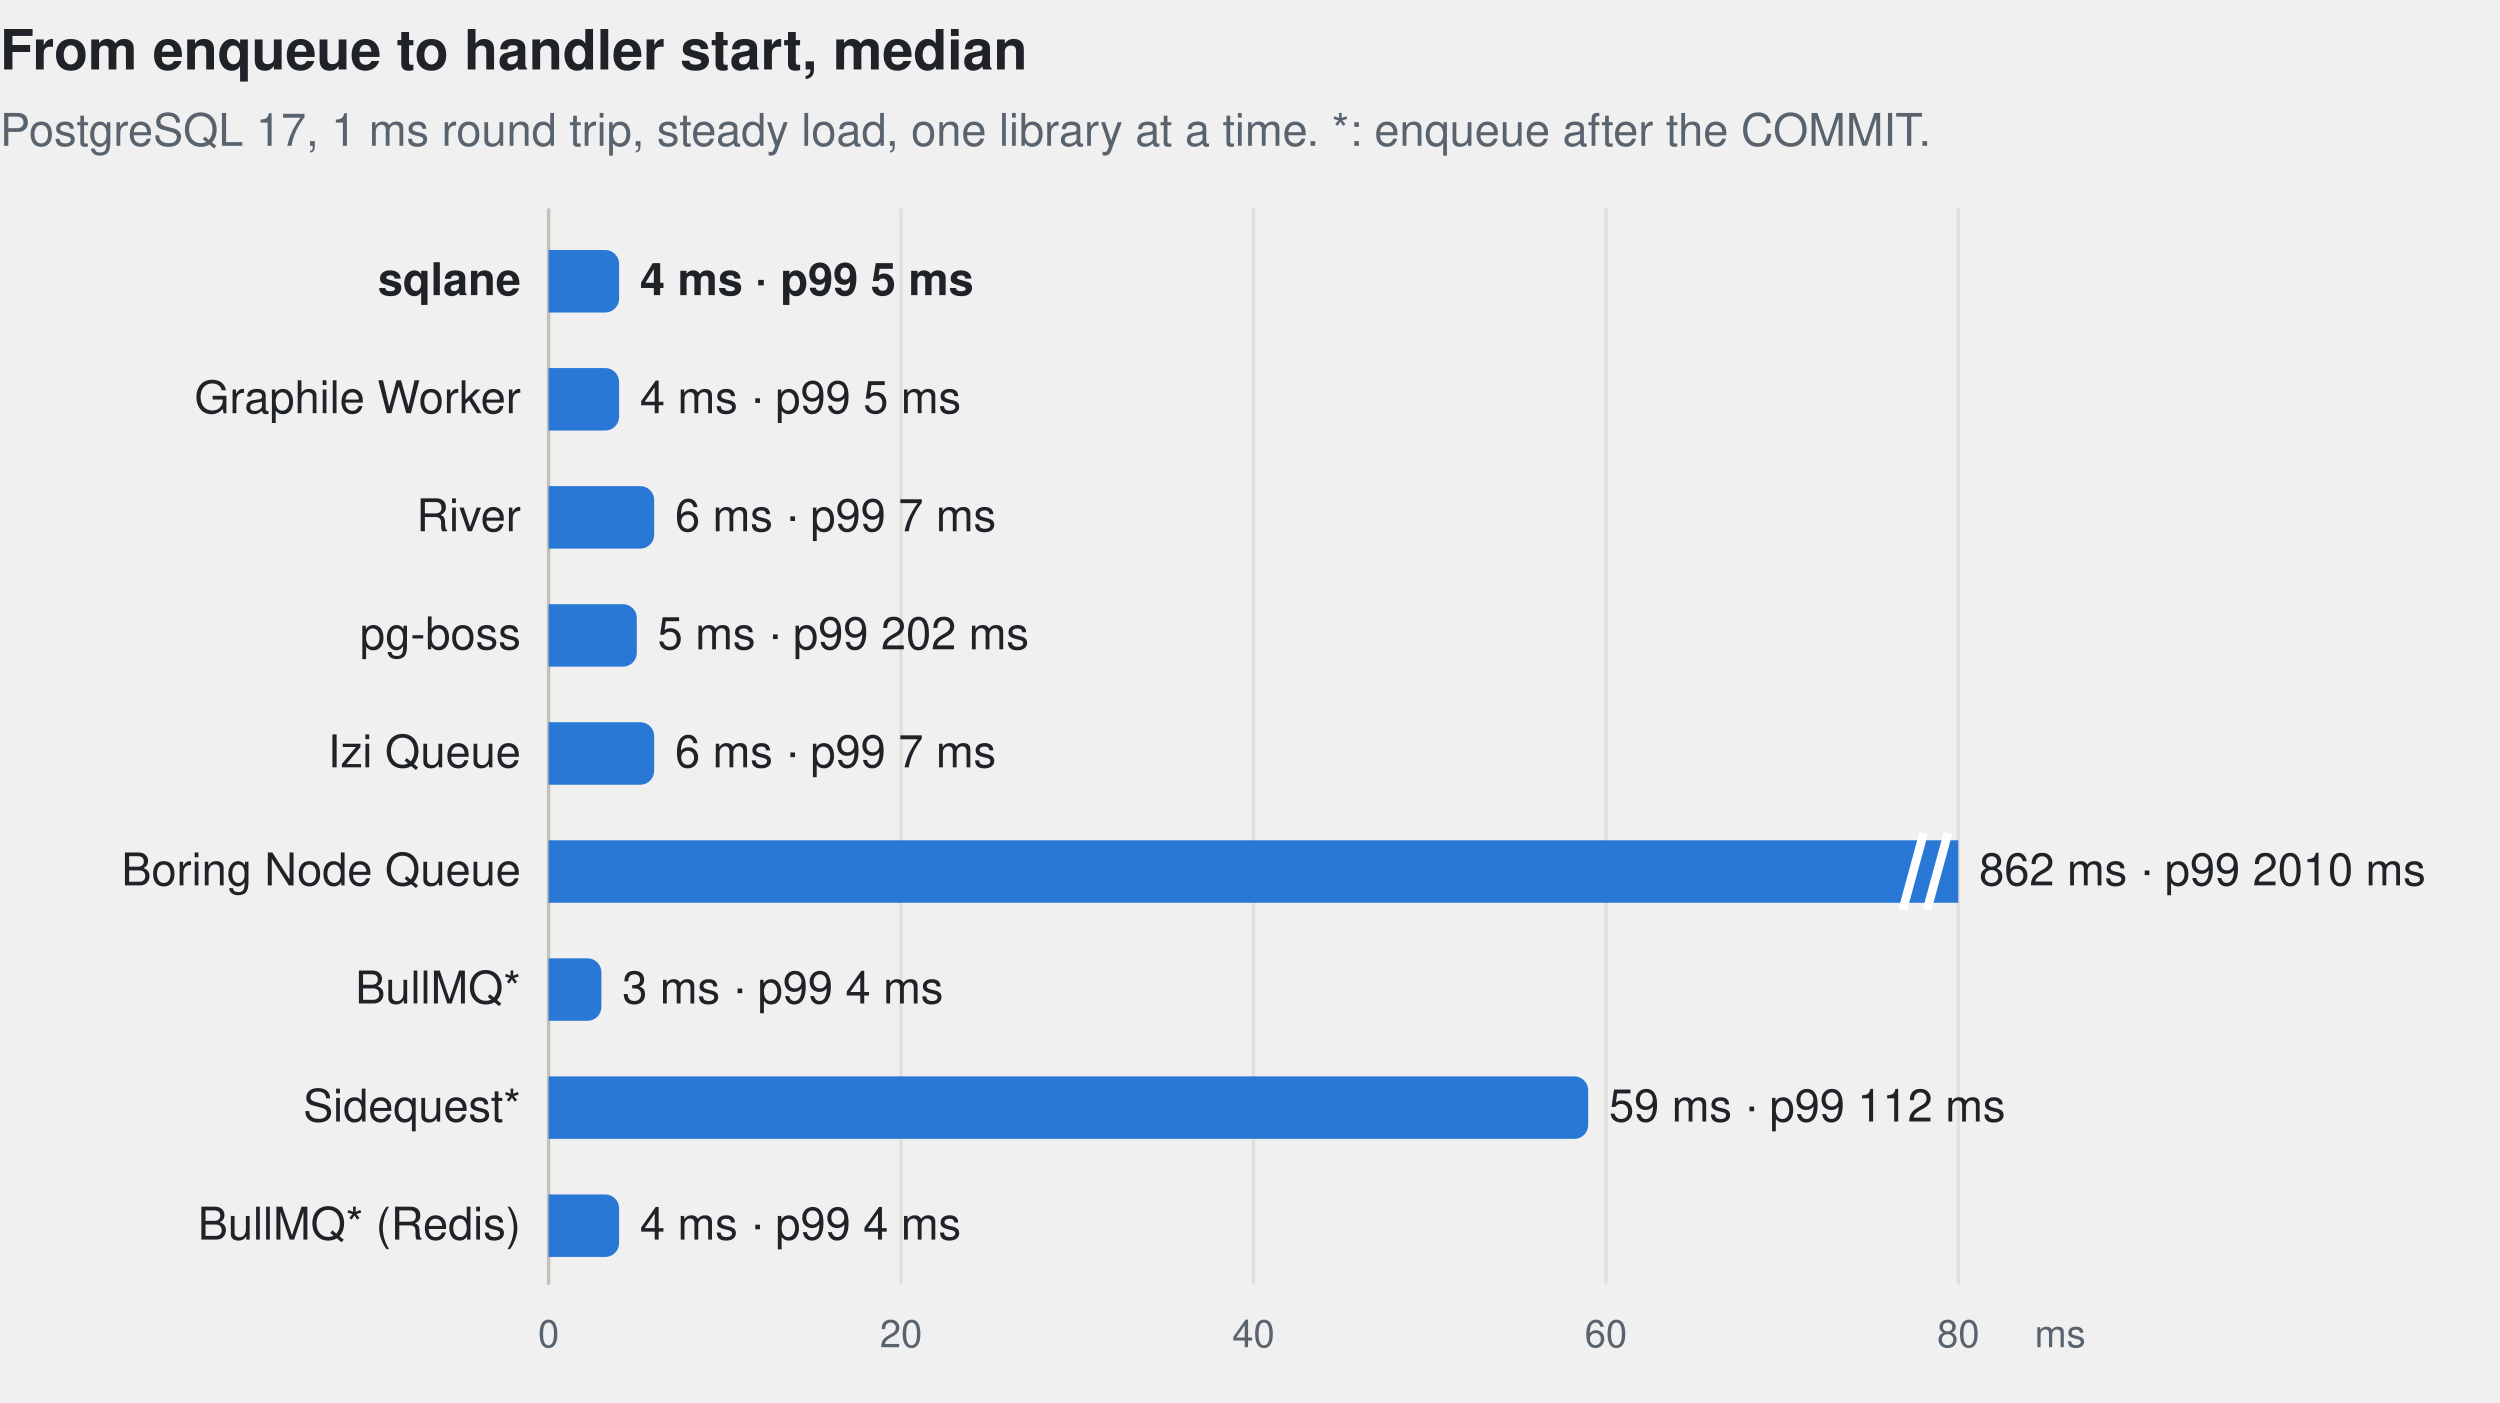
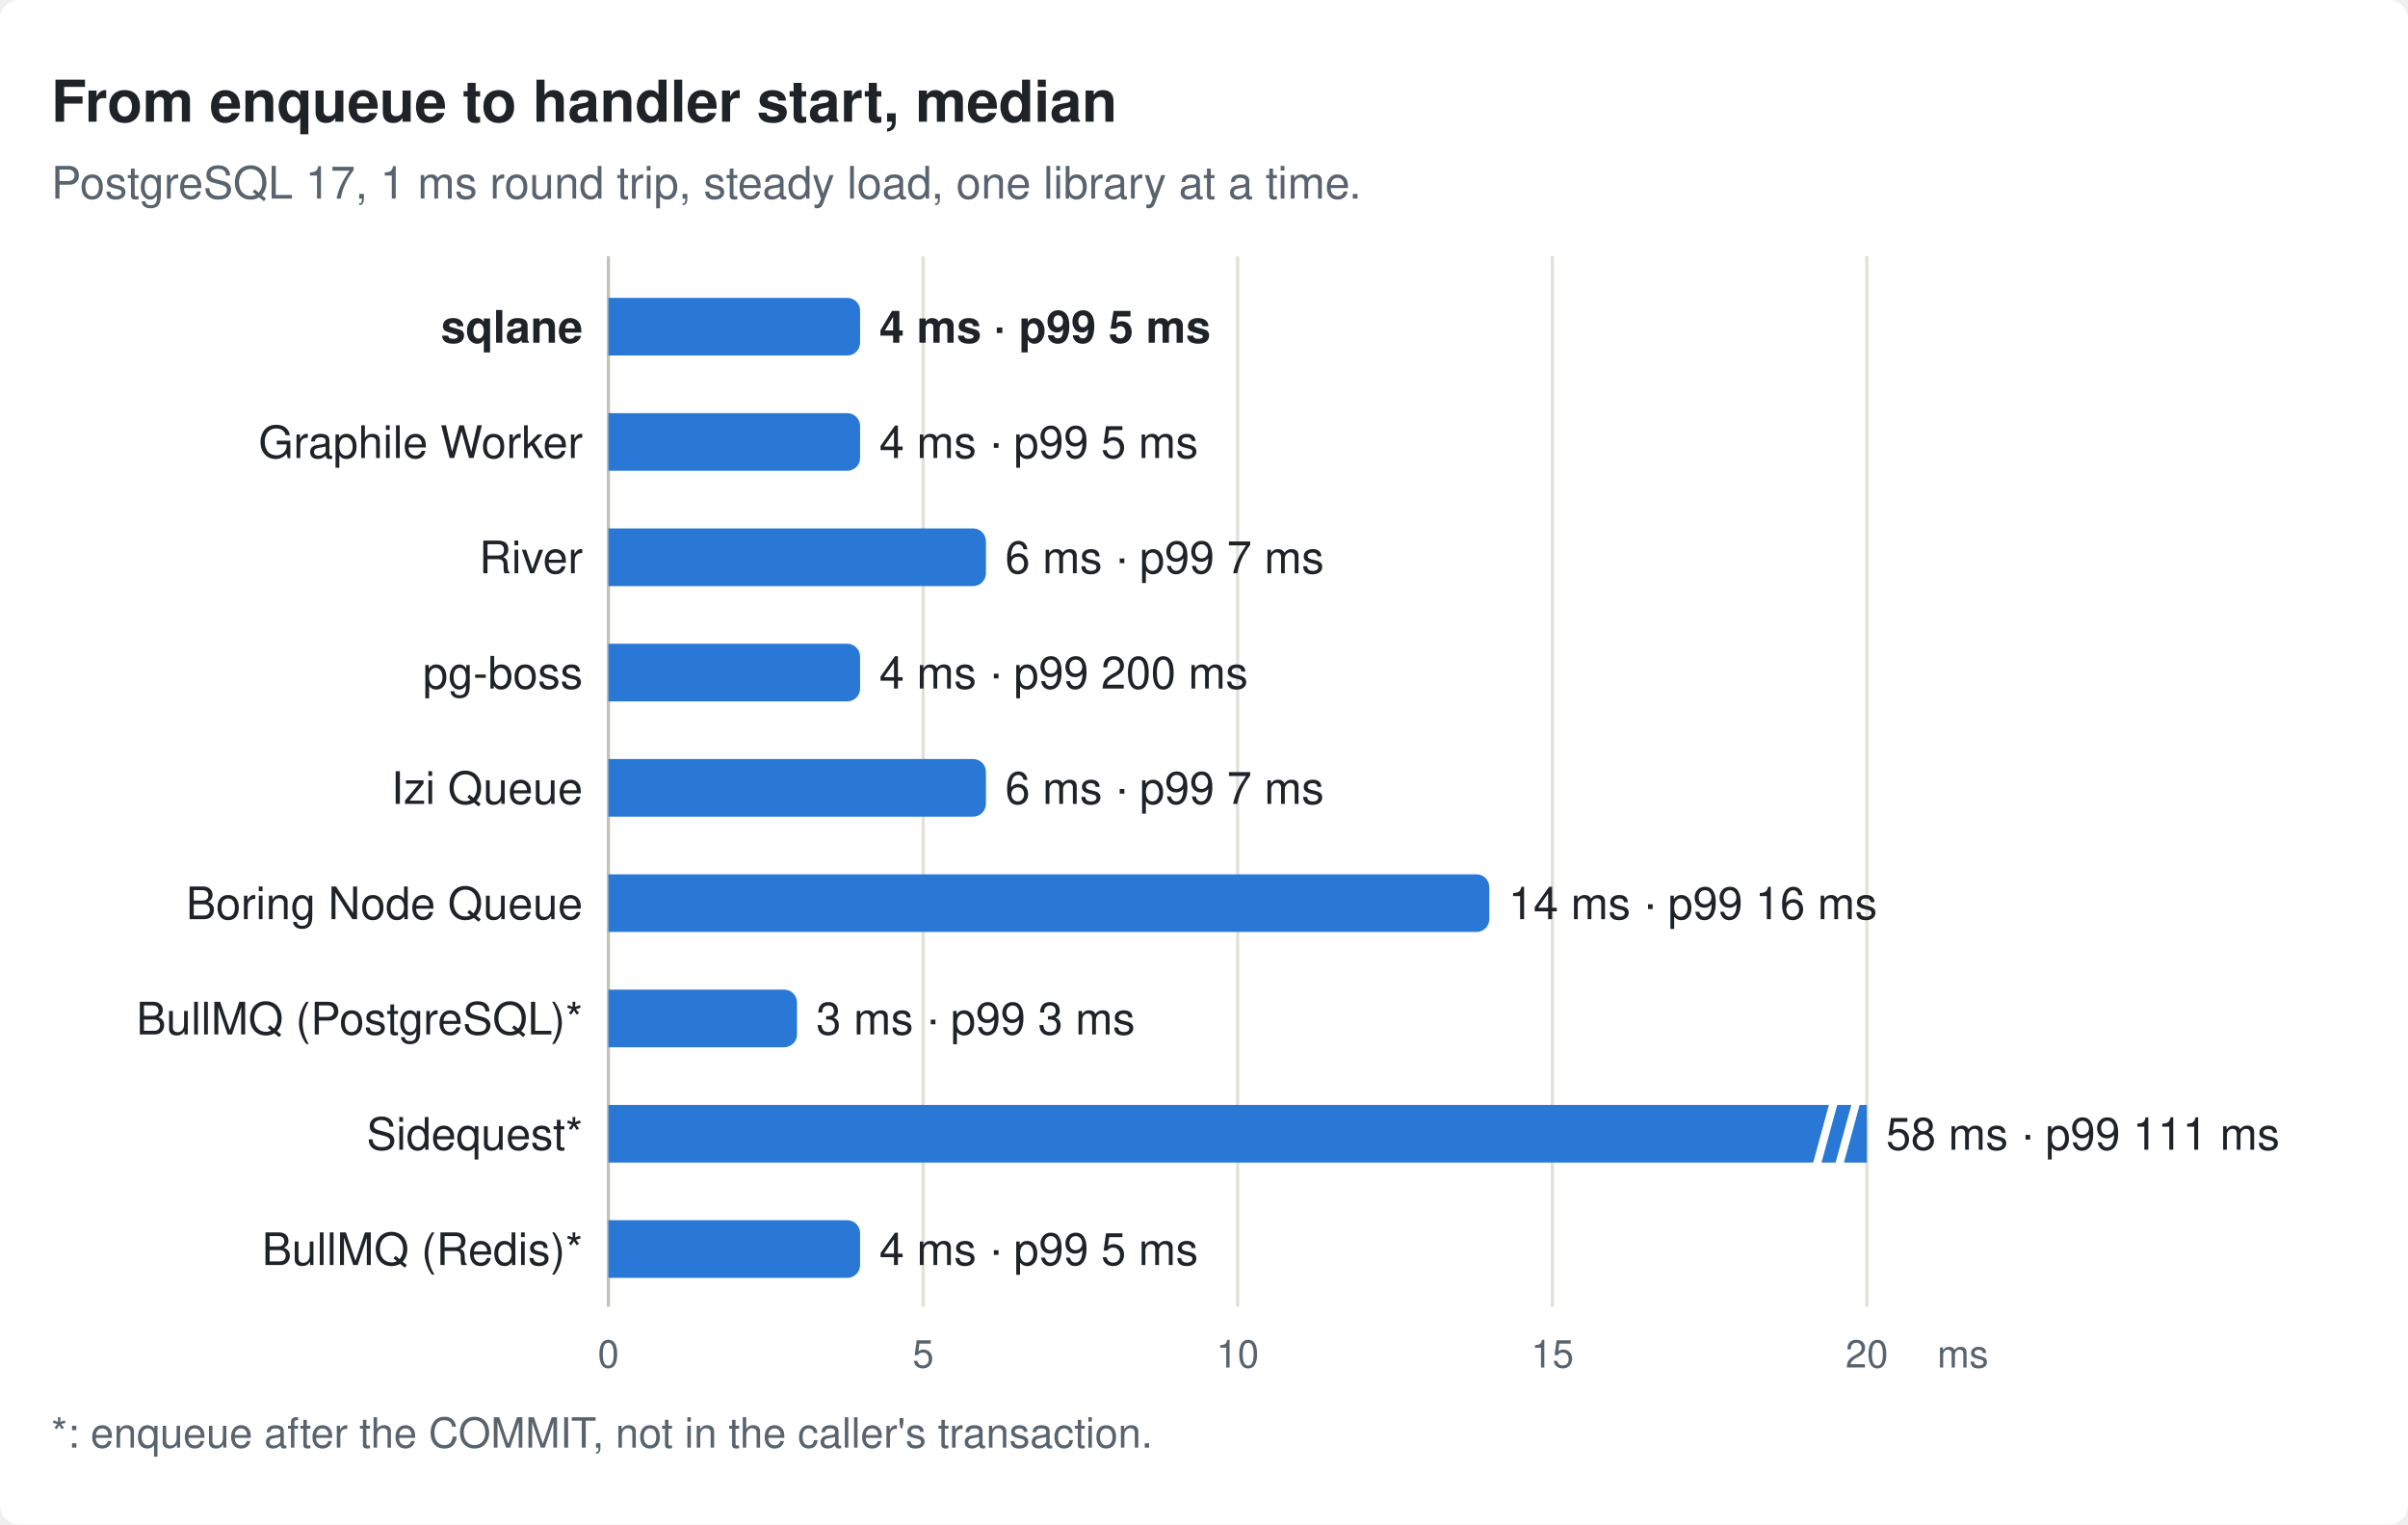
- <svg xmlns="http://www.w3.org/2000/svg" width="720" height="404" viewBox="0 0 720 404" font-family="-apple-system, BlinkMacSystemFont, 'Segoe UI', Helvetica, Arial, sans-serif" role="img" aria-label="From enqueue to handler start, median">
-   <text x="0" y="20" font-size="16" font-weight="600" fill="#1f2328">From enqueue to handler start, median</text>
-   <text x="0" y="42" font-size="13" fill="#59636e">PostgreSQL 17, 1 ms round trip, steady load, one library at a time. *: enqueue after the COMMIT.</text>
-   <line x1="158.0" y1="60" x2="158.0" y2="370" stroke="#c3c2b7" />
-   <text x="158.0" y="388" font-size="11" fill="#59636e" text-anchor="middle">0</text>
-   <line x1="259.5" y1="60" x2="259.5" y2="370" stroke="#e1e0d9" />
-   <text x="259.5" y="388" font-size="11" fill="#59636e" text-anchor="middle">20</text>
-   <line x1="361.0" y1="60" x2="361.0" y2="370" stroke="#e1e0d9" />
-   <text x="361.0" y="388" font-size="11" fill="#59636e" text-anchor="middle">40</text>
-   <line x1="462.5" y1="60" x2="462.5" y2="370" stroke="#e1e0d9" />
-   <text x="462.5" y="388" font-size="11" fill="#59636e" text-anchor="middle">60</text>
-   <line x1="564.0" y1="60" x2="564.0" y2="370" stroke="#e1e0d9" />
-   <text x="564.0" y="388" font-size="11" fill="#59636e" text-anchor="middle">80</text>
-   <text x="586" y="388" font-size="11" fill="#59636e">ms</text>
-   <text x="150" y="85" font-size="13" fill="#1f2328" text-anchor="end" font-weight="600">sqlane</text>
-   <path d="M158,72H174.3A4,4 0 0 1 178.3,76V86A4,4 0 0 1 174.3,90H158Z" fill="#2a78d6" />
-   <text x="184.3" y="85" font-size="13" fill="#1f2328" font-weight="600">4 ms · p99 5 ms</text>
-   <text x="150" y="119" font-size="13" fill="#1f2328" text-anchor="end">Graphile Worker</text>
-   <path d="M158,106H174.3A4,4 0 0 1 178.3,110V120A4,4 0 0 1 174.3,124H158Z" fill="#2a78d6" />
-   <text x="184.3" y="119" font-size="13" fill="#1f2328">4 ms · p99 5 ms</text>
-   <text x="150" y="153" font-size="13" fill="#1f2328" text-anchor="end">River</text>
-   <path d="M158,140H184.4A4,4 0 0 1 188.4,144V154A4,4 0 0 1 184.4,158H158Z" fill="#2a78d6" />
-   <text x="194.4" y="153" font-size="13" fill="#1f2328">6 ms · p99 7 ms</text>
-   <text x="150" y="187" font-size="13" fill="#1f2328" text-anchor="end">pg-boss</text>
-   <path d="M158,174H179.4A4,4 0 0 1 183.4,178V188A4,4 0 0 1 179.4,192H158Z" fill="#2a78d6" />
-   <text x="189.4" y="187" font-size="13" fill="#1f2328">5 ms · p99 202 ms</text>
-   <text x="150" y="221" font-size="13" fill="#1f2328" text-anchor="end">Izi Queue</text>
-   <path d="M158,208H184.4A4,4 0 0 1 188.4,212V222A4,4 0 0 1 184.4,226H158Z" fill="#2a78d6" />
-   <text x="194.4" y="221" font-size="13" fill="#1f2328">6 ms · p99 7 ms</text>
-   <text x="150" y="255" font-size="13" fill="#1f2328" text-anchor="end">Boring Node Queue</text>
-   <rect x="158" y="242" width="406.0" height="18" fill="#2a78d6" />
-   <path d="M548.0,262l6,-22" stroke="#ffffff" stroke-width="2.5" />
-   <path d="M555.0,262l6,-22" stroke="#ffffff" stroke-width="2.5" />
-   <text x="570.0" y="255" font-size="13" fill="#1f2328">862 ms · p99 2010 ms</text>
-   <text x="150" y="289" font-size="13" fill="#1f2328" text-anchor="end">BullMQ*</text>
-   <path d="M158,276H169.2A4,4 0 0 1 173.2,280V290A4,4 0 0 1 169.2,294H158Z" fill="#2a78d6" />
-   <text x="179.2" y="289" font-size="13" fill="#1f2328">3 ms · p99 4 ms</text>
-   <text x="150" y="323" font-size="13" fill="#1f2328" text-anchor="end">Sidequest*</text>
-   <path d="M158,310H453.4A4,4 0 0 1 457.4,314V324A4,4 0 0 1 453.4,328H158Z" fill="#2a78d6" />
-   <text x="463.4" y="323" font-size="13" fill="#1f2328">59 ms · p99 112 ms</text>
-   <text x="150" y="357" font-size="13" fill="#1f2328" text-anchor="end">BullMQ* (Redis)</text>
-   <path d="M158,344H174.3A4,4 0 0 1 178.3,348V358A4,4 0 0 1 174.3,362H158Z" fill="#2a78d6" />
-   <text x="184.3" y="357" font-size="13" fill="#1f2328">4 ms · p99 4 ms</text>
+ <svg xmlns="http://www.w3.org/2000/svg" width="752" height="476" viewBox="0 0 752 476" font-family="-apple-system, BlinkMacSystemFont, 'Segoe UI', Helvetica, Arial, sans-serif" role="img" aria-label="From enqueue to handler start, median">
+   <rect width="752" height="476" rx="6" fill="#ffffff" />
+   <g transform="translate(16 16)">
+     <text x="0" y="22" font-size="18" font-weight="600" fill="#1f2328">From enqueue to handler start, median</text>
+     <text x="0" y="46" font-size="14" fill="#59636e">PostgreSQL 17, 1 ms round trip, steady load, one library at a time.</text>
+     <line x1="174.0" y1="64" x2="174.0" y2="392" stroke="#c3c2b7" />
+     <text x="174.0" y="411" font-size="12" fill="#59636e" text-anchor="middle">0</text>
+     <line x1="272.3" y1="64" x2="272.3" y2="392" stroke="#e1e0d9" />
+     <text x="272.3" y="411" font-size="12" fill="#59636e" text-anchor="middle">5</text>
+     <line x1="370.5" y1="64" x2="370.5" y2="392" stroke="#e1e0d9" />
+     <text x="370.5" y="411" font-size="12" fill="#59636e" text-anchor="middle">10</text>
+     <line x1="468.8" y1="64" x2="468.8" y2="392" stroke="#e1e0d9" />
+     <text x="468.8" y="411" font-size="12" fill="#59636e" text-anchor="middle">15</text>
+     <line x1="567.0" y1="64" x2="567.0" y2="392" stroke="#e1e0d9" />
+     <text x="567.0" y="411" font-size="12" fill="#59636e" text-anchor="middle">20</text>
+     <text x="589" y="411" font-size="12" fill="#59636e">ms</text>
+     <text x="0" y="436" font-size="13" fill="#59636e">*: enqueue after the COMMIT, not in the caller's transaction.</text>
+     <text x="166" y="91" font-size="14" fill="#1f2328" text-anchor="end" font-weight="600">sqlane</text>
+     <path d="M174,77H248.6A4,4 0 0 1 252.6,81V91A4,4 0 0 1 248.6,95H174Z" fill="#2a78d6" />
+     <text x="258.6" y="91" font-size="14" fill="#1f2328" font-weight="600">4 ms · p99 5 ms</text>
+     <text x="166" y="127" font-size="14" fill="#1f2328" text-anchor="end">Graphile Worker</text>
+     <path d="M174,113H248.6A4,4 0 0 1 252.6,117V127A4,4 0 0 1 248.6,131H174Z" fill="#2a78d6" />
+     <text x="258.6" y="127" font-size="14" fill="#1f2328">4 ms · p99 5 ms</text>
+     <text x="166" y="163" font-size="14" fill="#1f2328" text-anchor="end">River</text>
+     <path d="M174,149H287.9A4,4 0 0 1 291.9,153V163A4,4 0 0 1 287.9,167H174Z" fill="#2a78d6" />
+     <text x="297.9" y="163" font-size="14" fill="#1f2328">6 ms · p99 7 ms</text>
+     <text x="166" y="199" font-size="14" fill="#1f2328" text-anchor="end">pg-boss</text>
+     <path d="M174,185H248.6A4,4 0 0 1 252.6,189V199A4,4 0 0 1 248.6,203H174Z" fill="#2a78d6" />
+     <text x="258.6" y="199" font-size="14" fill="#1f2328">4 ms · p99 200 ms</text>
+     <text x="166" y="235" font-size="14" fill="#1f2328" text-anchor="end">Izi Queue</text>
+     <path d="M174,221H287.9A4,4 0 0 1 291.9,225V235A4,4 0 0 1 287.9,239H174Z" fill="#2a78d6" />
+     <text x="297.9" y="235" font-size="14" fill="#1f2328">6 ms · p99 7 ms</text>
+     <text x="166" y="271" font-size="14" fill="#1f2328" text-anchor="end">Boring Node Queue</text>
+     <path d="M174,257H445.1A4,4 0 0 1 449.1,261V271A4,4 0 0 1 445.1,275H174Z" fill="#2a78d6" />
+     <text x="455.1" y="271" font-size="14" fill="#1f2328">14 ms · p99 16 ms</text>
+     <text x="166" y="307" font-size="14" fill="#1f2328" text-anchor="end">BullMQ (PostgreSQL)*</text>
+     <path d="M174,293H228.9A4,4 0 0 1 232.9,297V307A4,4 0 0 1 228.9,311H174Z" fill="#2a78d6" />
+     <text x="238.9" y="307" font-size="14" fill="#1f2328">3 ms · p99 3 ms</text>
+     <text x="166" y="343" font-size="14" fill="#1f2328" text-anchor="end">Sidequest*</text>
+     <rect x="174" y="329" width="393.0" height="18" fill="#2a78d6" />
+     <path d="M551.0,349l6,-22" stroke="#ffffff" stroke-width="2.5" />
+     <path d="M558.0,349l6,-22" stroke="#ffffff" stroke-width="2.5" />
+     <text x="573.0" y="343" font-size="14" fill="#1f2328">58 ms · p99 111 ms</text>
+     <text x="166" y="379" font-size="14" fill="#1f2328" text-anchor="end">BullMQ (Redis)*</text>
+     <path d="M174,365H248.6A4,4 0 0 1 252.6,369V379A4,4 0 0 1 248.6,383H174Z" fill="#2a78d6" />
+     <text x="258.6" y="379" font-size="14" fill="#1f2328">4 ms · p99 5 ms</text>
+   </g>
</svg>
